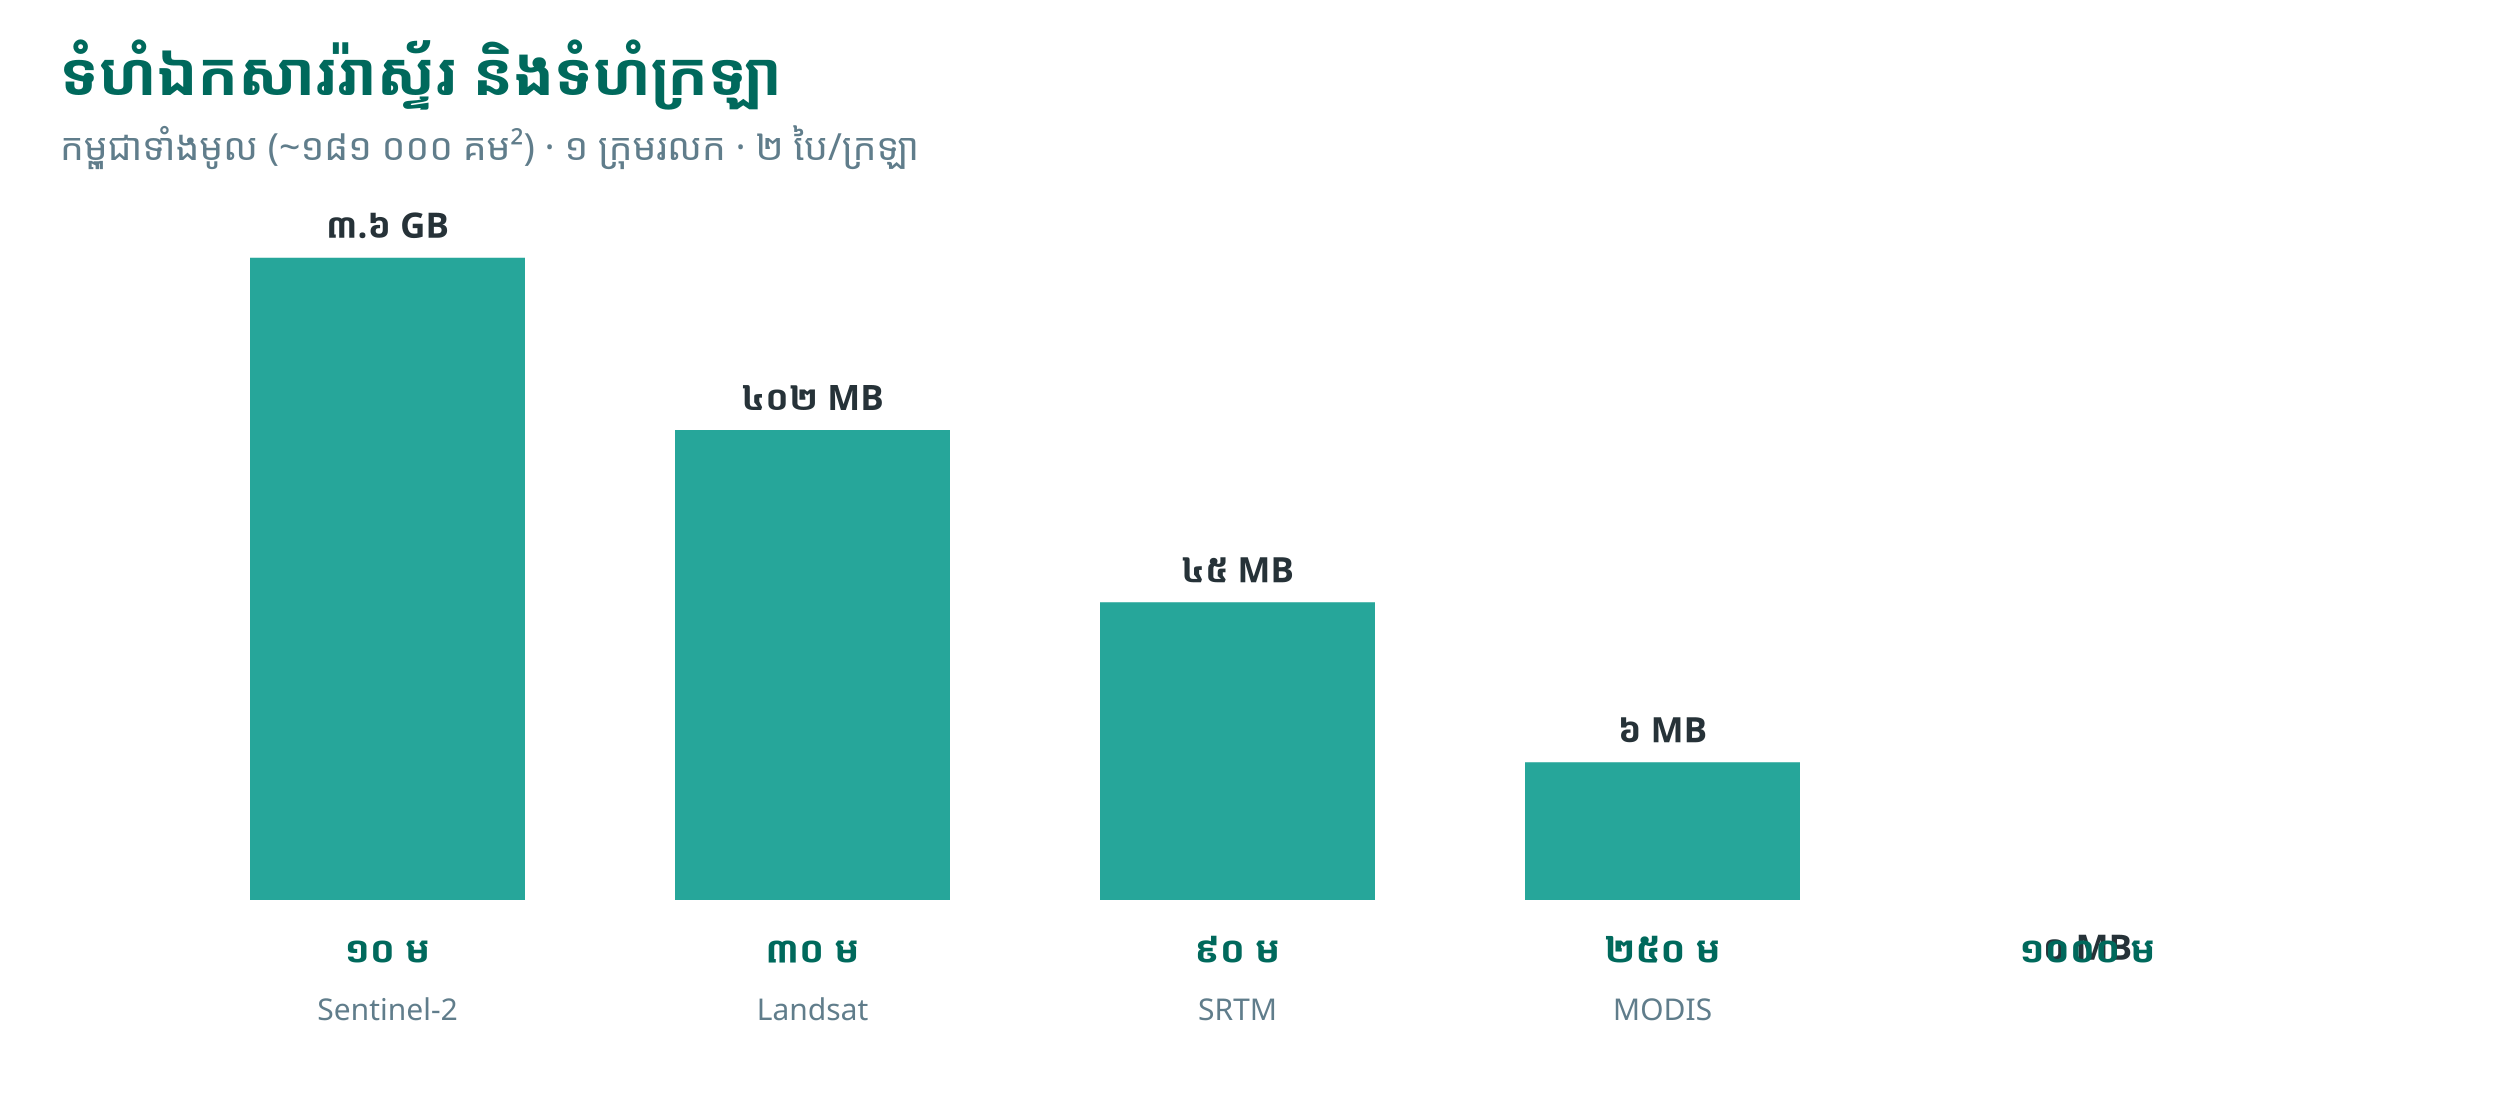
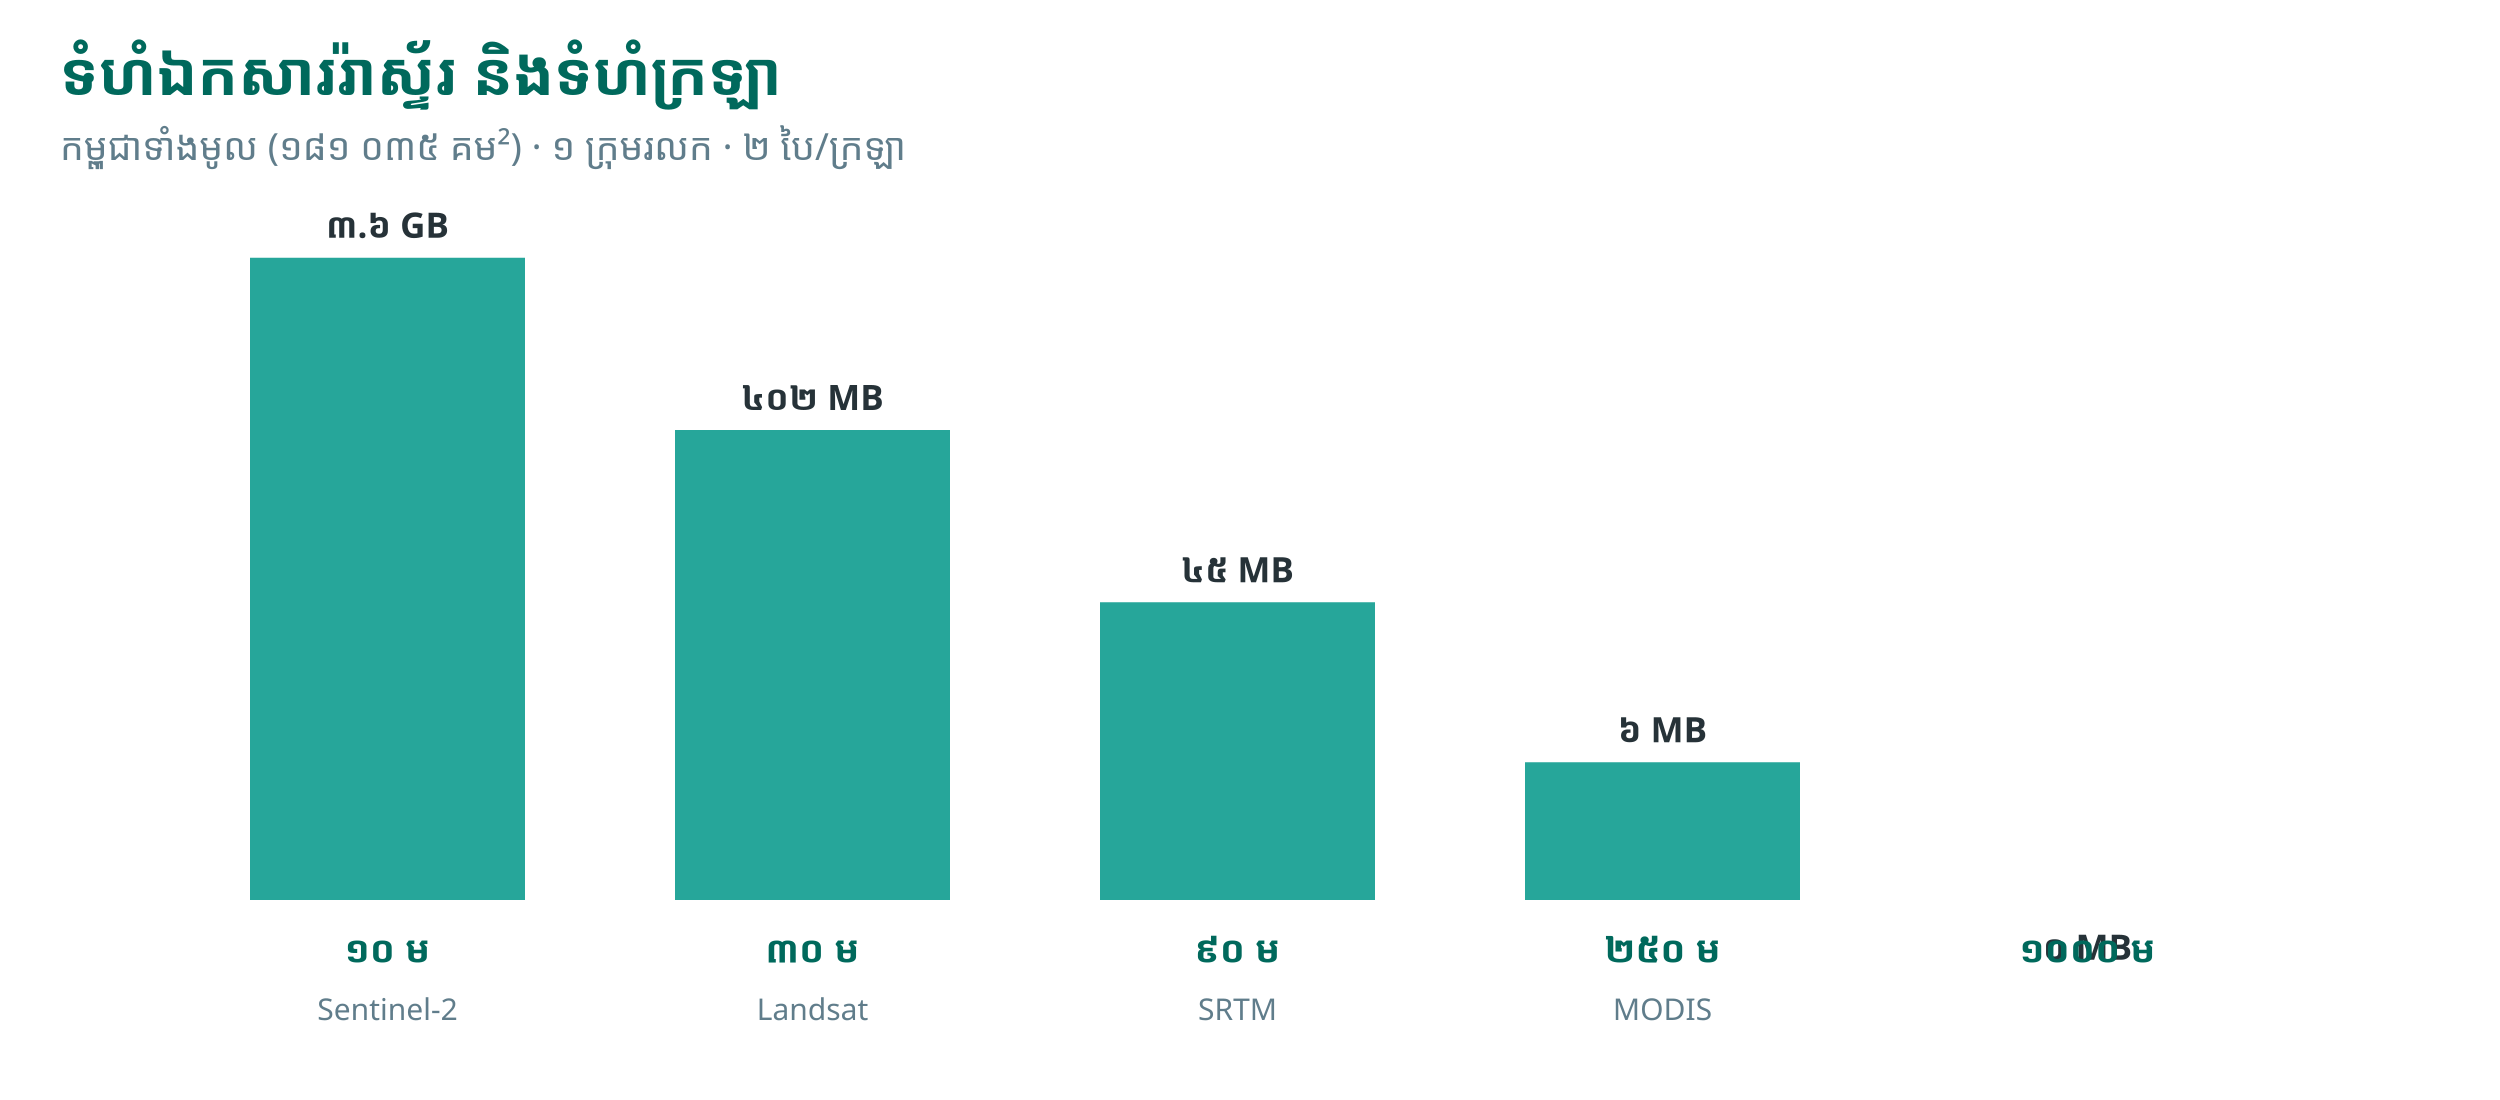
<svg xmlns="http://www.w3.org/2000/svg" viewBox="0 0 1000 440" font-family="Battambang, Siemreap, sans-serif">
  <rect width="1000" height="440" fill="#ffffff" />
  <text x="24.0" y="38.0" font-size="24" fill="#00695c" text-anchor="start" font-weight="bold" class="ftitle">ទំហំឯកសាររ៉ាស្ទ័រ និងទំហំក្រឡា</text>
-   <text x="24.0" y="64.0" font-size="15" fill="#607d8b" text-anchor="start" font-weight="normal" class="fsub">កម្ពុជាទាំងមូល (~១៨១ ០០០ គម²) · ១ ក្រុមរលក · ២ បៃ/ក្រឡា</text>
+   <text x="24.0" y="64.0" font-size="15" fill="#607d8b" text-anchor="start" font-weight="normal" class="fsub">កម្ពុជាទាំងមូល (១៨១ ០៣៥ គម²) · ១ ក្រុមរលក · ២ បៃ/ក្រឡា</text>
  <rect x="100.0" y="103.1" width="110.0" height="256.9" rx="0" fill="#26a69a" stroke="none" stroke-width="1" />
  <text x="155.0" y="95.1" font-size="14" fill="#263238" text-anchor="middle" font-weight="bold">៣.៦ GB</text>
  <text x="155.0" y="385.0" font-size="15" fill="#00695c" text-anchor="middle" font-weight="bold">១០ ម</text>
  <text x="155.0" y="408.0" font-size="12" fill="#607d8b" text-anchor="middle" font-weight="normal">Sentinel-2</text>
  <rect x="270.0" y="172.0" width="110.0" height="188.0" rx="0" fill="#26a69a" stroke="none" stroke-width="1" />
  <text x="325.0" y="164.0" font-size="14" fill="#263238" text-anchor="middle" font-weight="bold">៤០២ MB</text>
  <text x="325.0" y="385.0" font-size="15" fill="#00695c" text-anchor="middle" font-weight="bold">៣០ ម</text>
  <text x="325.0" y="408.0" font-size="12" fill="#607d8b" text-anchor="middle" font-weight="normal">Landsat</text>
  <rect x="440.0" y="240.9" width="110.0" height="119.1" rx="0" fill="#26a69a" stroke="none" stroke-width="1" />
  <text x="495.0" y="232.9" font-size="14" fill="#263238" text-anchor="middle" font-weight="bold">៤៥ MB</text>
  <text x="495.0" y="385.0" font-size="15" fill="#00695c" text-anchor="middle" font-weight="bold">៩០ ម</text>
  <text x="495.0" y="408.0" font-size="12" fill="#607d8b" text-anchor="middle" font-weight="normal">SRTM</text>
  <rect x="610.0" y="304.9" width="110.0" height="55.1" rx="0" fill="#26a69a" stroke="none" stroke-width="1" />
  <text x="665.0" y="296.9" font-size="14" fill="#263238" text-anchor="middle" font-weight="bold">៦ MB</text>
  <text x="665.0" y="385.0" font-size="15" fill="#00695c" text-anchor="middle" font-weight="bold">២៥០ ម</text>
  <text x="665.0" y="408.0" font-size="12" fill="#607d8b" text-anchor="middle" font-weight="normal">MODIS</text>
  <rect x="780.0" y="391.9" width="110.0" height="-31.9" rx="0" fill="#26a69a" stroke="none" stroke-width="1" />
  <text x="835.0" y="383.9" font-size="14" fill="#263238" text-anchor="middle" font-weight="bold">០ MB</text>
  <text x="835.0" y="385.0" font-size="15" fill="#00695c" text-anchor="middle" font-weight="bold">១០០០ ម</text>
  <text x="835.0" y="408.0" font-size="12" fill="#607d8b" text-anchor="middle" font-weight="normal" />
</svg>
